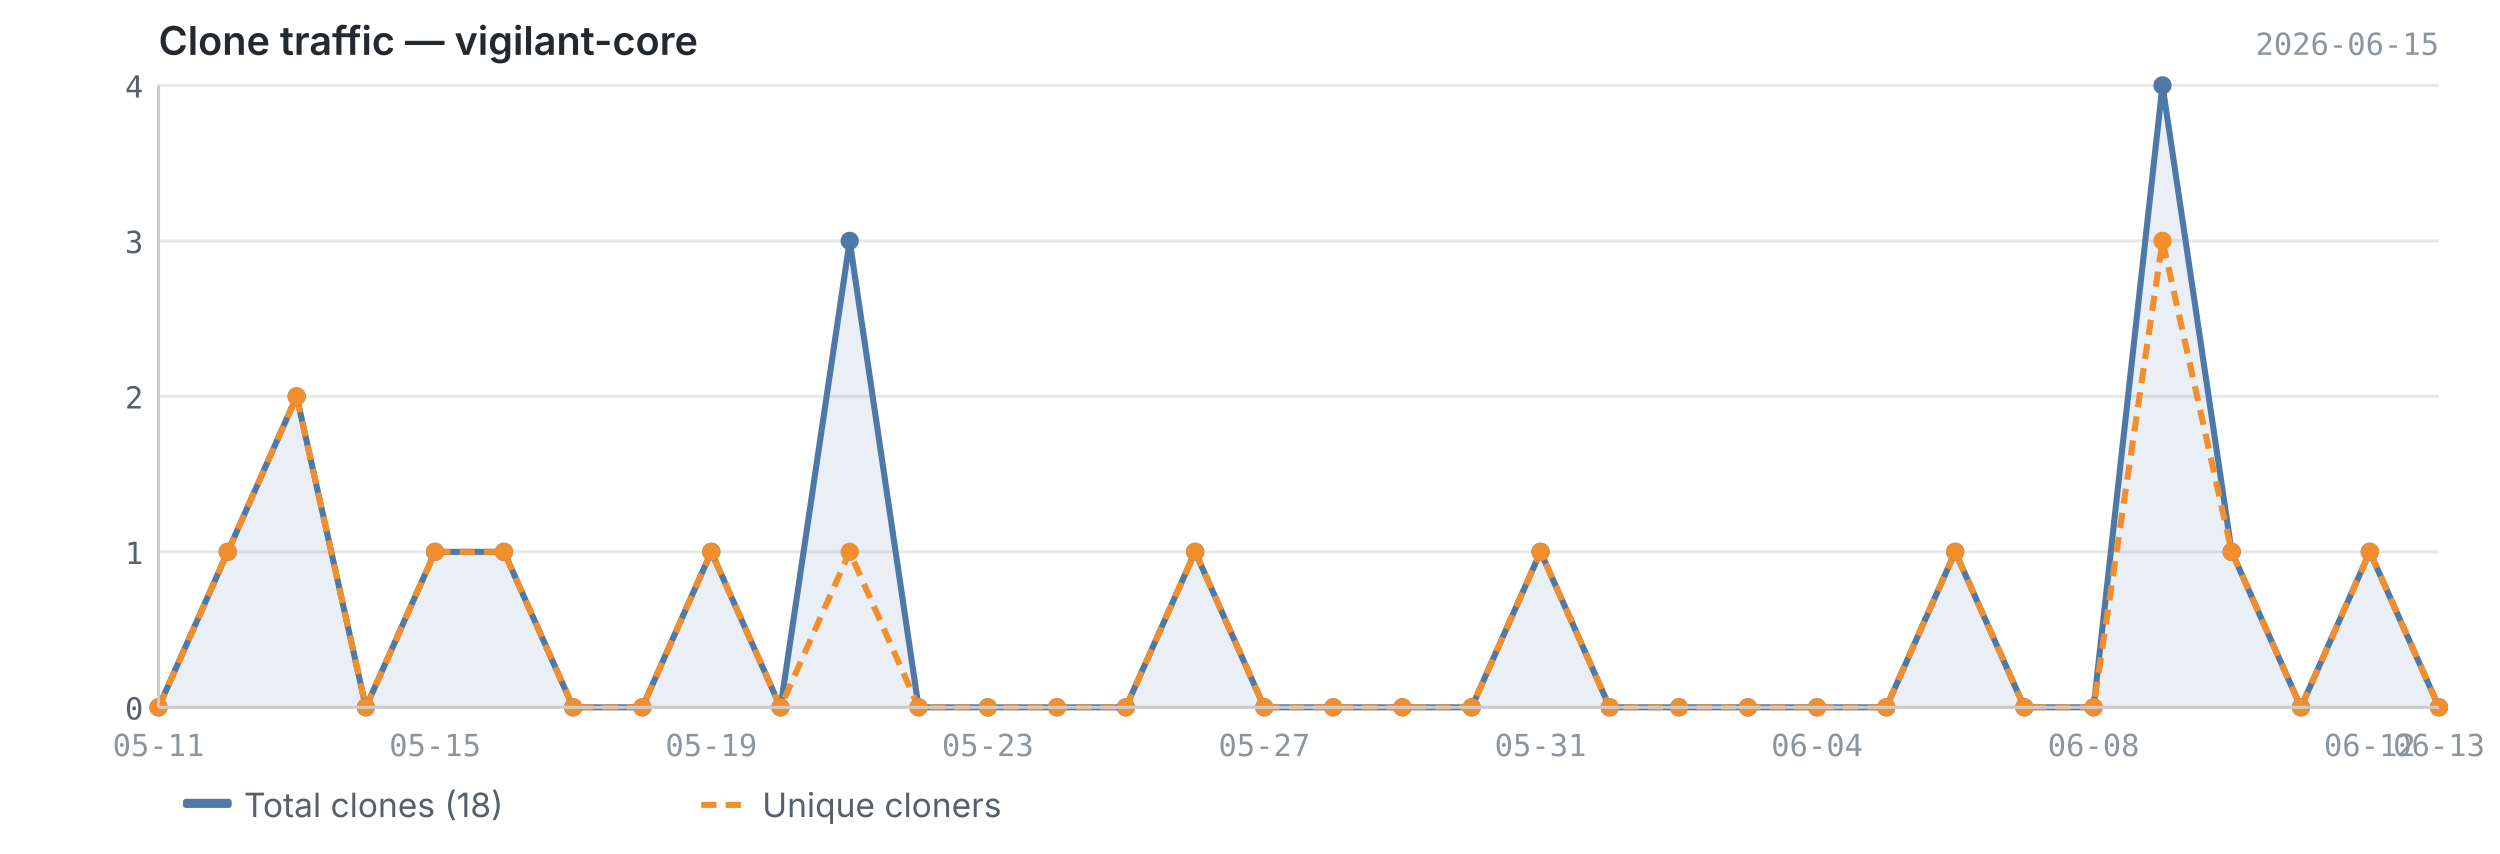
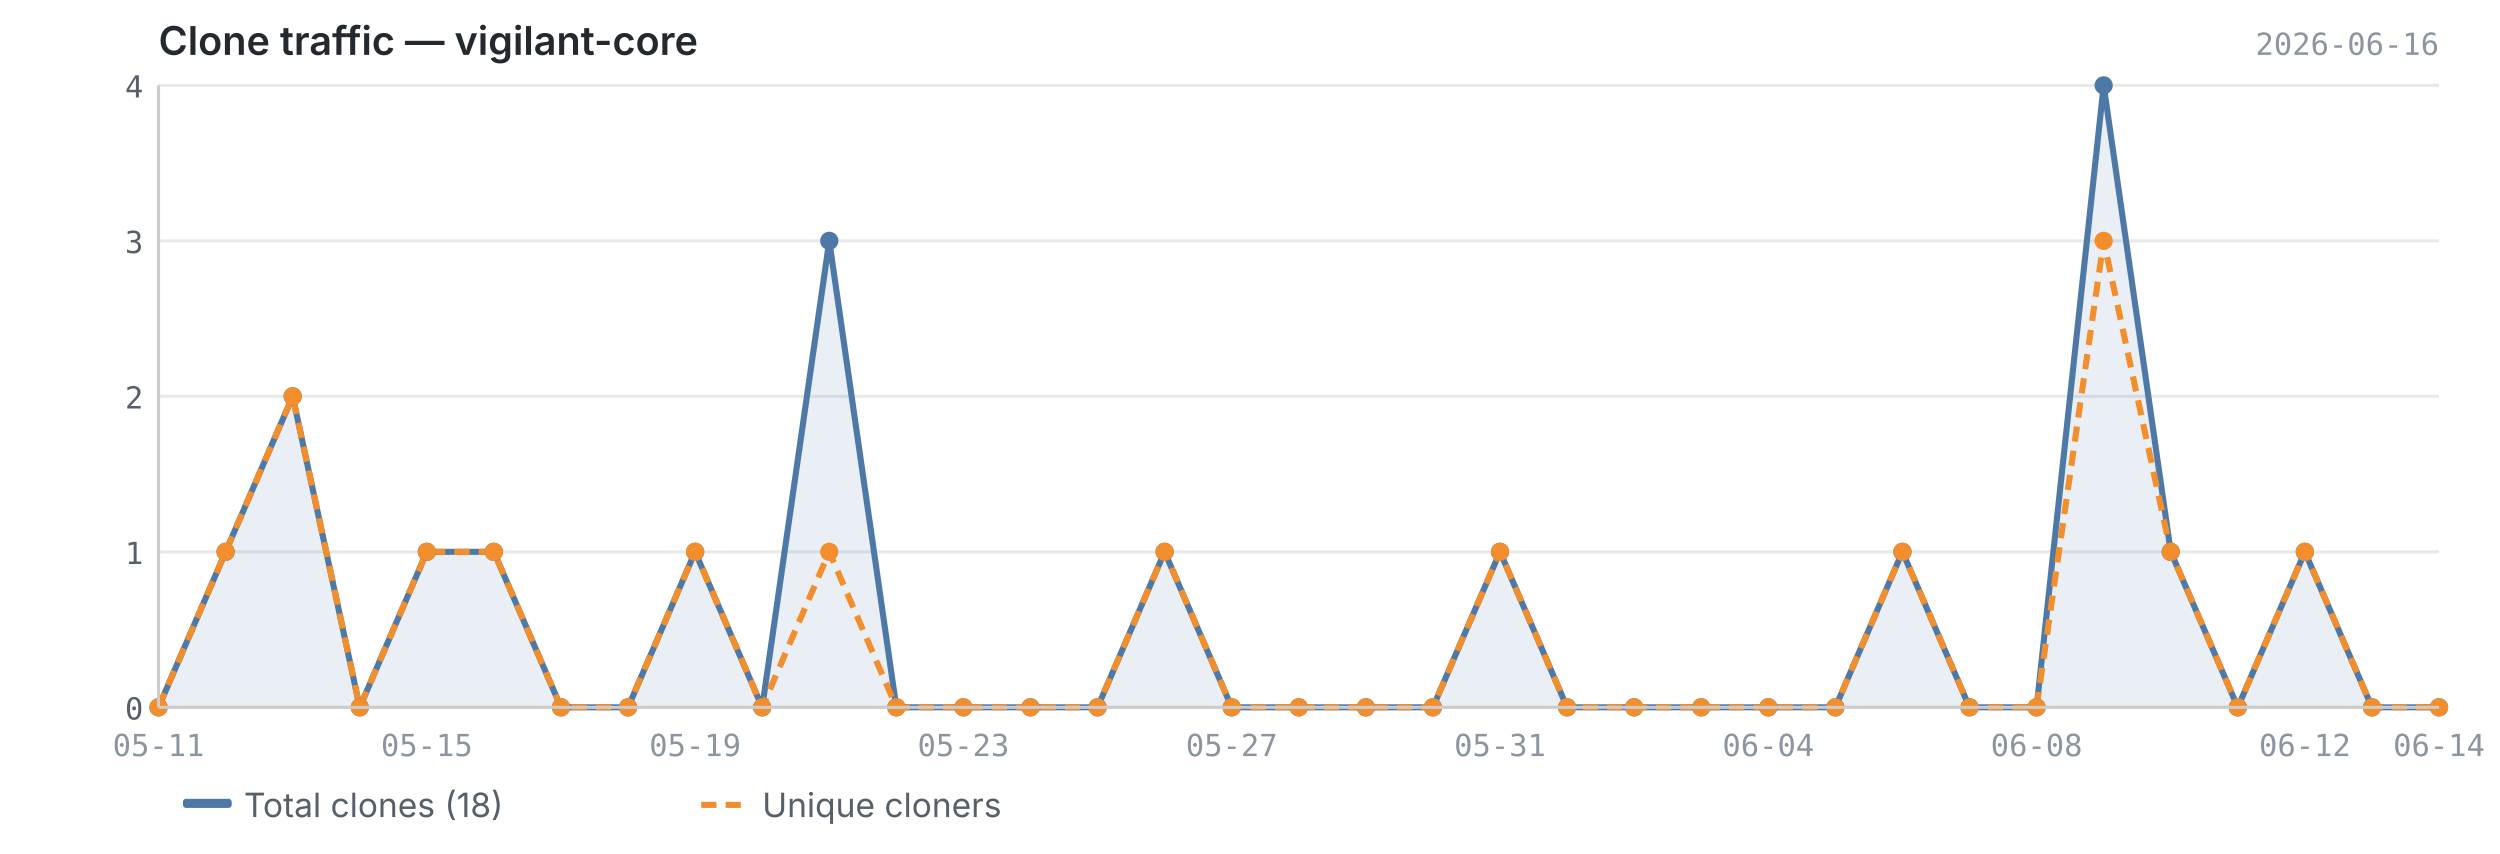
<svg xmlns="http://www.w3.org/2000/svg" viewBox="0 0 820 280" width="820" height="280">
  <text x="52" y="18" font-size="13" font-weight="600" fill="#24292f" font-family="-apple-system, BlinkMacSystemFont, 'Segoe UI', sans-serif">Clone traffic — vigilant-core</text>
-   <text x="800" y="18" font-size="10" fill="#8c959f" font-family="ui-monospace, SFMono-Regular, 'SF Mono', Menlo, monospace" text-anchor="end">2026-06-15</text>
+   <text x="800" y="18" font-size="10" fill="#8c959f" font-family="ui-monospace, SFMono-Regular, 'SF Mono', Menlo, monospace" text-anchor="end">2026-06-16</text>
  <line x1="52" y1="232.0" x2="800" y2="232.0" stroke="#e8e8e8" stroke-width="1" />
  <line x1="52" y1="181.0" x2="800" y2="181.0" stroke="#e8e8e8" stroke-width="1" />
  <line x1="52" y1="130.0" x2="800" y2="130.0" stroke="#e8e8e8" stroke-width="1" />
  <line x1="52" y1="79.0" x2="800" y2="79.0" stroke="#e8e8e8" stroke-width="1" />
  <line x1="52" y1="28.0" x2="800" y2="28.0" stroke="#e8e8e8" stroke-width="1" />
-   <path d="M52.0,232.0 L52.0,232.0 L74.7,181.0 L97.3,130.0 L120.0,232.0 L142.7,181.0 L165.3,181.0 L188.0,232.0 L210.7,232.0 L233.3,181.0 L256.0,232.0 L278.7,79.0 L301.3,232.0 L324.0,232.0 L346.7,232.0 L369.3,232.0 L392.0,181.0 L414.7,232.0 L437.3,232.0 L460.0,232.0 L482.7,232.0 L505.3,181.0 L528.0,232.0 L550.7,232.0 L573.3,232.0 L596.0,232.0 L618.7,232.0 L641.3,181.0 L664.0,232.0 L686.7,232.0 L709.3,28.0 L732.0,181.0 L754.7,232.0 L777.3,181.0 L800.0,232.0 L800.0,232.0 L52.0,232.0Z" fill="#4e79a7" opacity="0.12" />
-   <polyline points="52.0,232.0 74.7,181.0 97.3,130.0 120.0,232.0 142.7,181.0 165.3,181.0 188.0,232.0 210.7,232.0 233.3,181.0 256.0,232.0 278.7,79.0 301.3,232.0 324.0,232.0 346.7,232.0 369.3,232.0 392.0,181.0 414.7,232.0 437.3,232.0 460.0,232.0 482.7,232.0 505.3,181.0 528.0,232.0 550.7,232.0 573.3,232.0 596.0,232.0 618.7,232.0 641.3,181.0 664.0,232.0 686.7,232.0 709.3,28.0 732.0,181.0 754.7,232.0 777.3,181.0 800.0,232.0" fill="none" stroke="#4e79a7" stroke-width="2" stroke-linejoin="round" />
-   <polyline points="52.0,232.0 74.7,181.0 97.3,130.0 120.0,232.0 142.7,181.0 165.3,181.0 188.0,232.0 210.7,232.0 233.3,181.0 256.0,232.0 278.7,181.0 301.3,232.0 324.0,232.0 346.7,232.0 369.3,232.0 392.0,181.0 414.7,232.0 437.3,232.0 460.0,232.0 482.7,232.0 505.3,181.0 528.0,232.0 550.7,232.0 573.3,232.0 596.0,232.0 618.7,232.0 641.3,181.0 664.0,232.0 686.7,232.0 709.3,79.0 732.0,181.0 754.7,232.0 777.3,181.0 800.0,232.0" fill="none" stroke="#f28e2b" stroke-width="2" stroke-linejoin="round" stroke-dasharray="5,3" />
+   <path d="M52.0,232.0 L52.0,232.0 L74.0,181.0 L96.0,130.0 L118.0,232.0 L140.0,181.0 L162.0,181.0 L184.0,232.0 L206.0,232.0 L228.0,181.0 L250.0,232.0 L272.0,79.0 L294.0,232.0 L316.0,232.0 L338.0,232.0 L360.0,232.0 L382.0,181.0 L404.0,232.0 L426.0,232.0 L448.0,232.0 L470.0,232.0 L492.0,181.0 L514.0,232.0 L536.0,232.0 L558.0,232.0 L580.0,232.0 L602.0,232.0 L624.0,181.0 L646.0,232.0 L668.0,232.0 L690.0,28.0 L712.0,181.0 L734.0,232.0 L756.0,181.0 L778.0,232.0 L800.0,232.0 L800.0,232.0 L52.0,232.0Z" fill="#4e79a7" opacity="0.12" />
+   <polyline points="52.0,232.0 74.0,181.0 96.0,130.0 118.0,232.0 140.0,181.0 162.0,181.0 184.0,232.0 206.0,232.0 228.0,181.0 250.0,232.0 272.0,79.0 294.0,232.0 316.0,232.0 338.0,232.0 360.0,232.0 382.0,181.0 404.0,232.0 426.0,232.0 448.0,232.0 470.0,232.0 492.0,181.0 514.0,232.0 536.0,232.0 558.0,232.0 580.0,232.0 602.0,232.0 624.0,181.0 646.0,232.0 668.0,232.0 690.0,28.0 712.0,181.0 734.0,232.0 756.0,181.0 778.0,232.0 800.0,232.0" fill="none" stroke="#4e79a7" stroke-width="2" stroke-linejoin="round" />
+   <polyline points="52.0,232.0 74.0,181.0 96.0,130.0 118.0,232.0 140.0,181.0 162.0,181.0 184.0,232.0 206.0,232.0 228.0,181.0 250.0,232.0 272.0,181.0 294.0,232.0 316.0,232.0 338.0,232.0 360.0,232.0 382.0,181.0 404.0,232.0 426.0,232.0 448.0,232.0 470.0,232.0 492.0,181.0 514.0,232.0 536.0,232.0 558.0,232.0 580.0,232.0 602.0,232.0 624.0,181.0 646.0,232.0 668.0,232.0 690.0,79.0 712.0,181.0 734.0,232.0 756.0,181.0 778.0,232.0 800.0,232.0" fill="none" stroke="#f28e2b" stroke-width="2" stroke-linejoin="round" stroke-dasharray="5,3" />
  <circle cx="52.0" cy="232.0" r="3" fill="#4e79a7" />
-   <circle cx="74.7" cy="181.0" r="3" fill="#4e79a7" />
-   <circle cx="97.3" cy="130.0" r="3" fill="#4e79a7" />
-   <circle cx="120.0" cy="232.0" r="3" fill="#4e79a7" />
-   <circle cx="142.7" cy="181.0" r="3" fill="#4e79a7" />
-   <circle cx="165.3" cy="181.0" r="3" fill="#4e79a7" />
-   <circle cx="188.0" cy="232.0" r="3" fill="#4e79a7" />
-   <circle cx="210.7" cy="232.0" r="3" fill="#4e79a7" />
-   <circle cx="233.3" cy="181.0" r="3" fill="#4e79a7" />
-   <circle cx="256.0" cy="232.0" r="3" fill="#4e79a7" />
-   <circle cx="278.7" cy="79.0" r="3" fill="#4e79a7" />
-   <circle cx="301.3" cy="232.0" r="3" fill="#4e79a7" />
-   <circle cx="324.0" cy="232.0" r="3" fill="#4e79a7" />
-   <circle cx="346.7" cy="232.0" r="3" fill="#4e79a7" />
-   <circle cx="369.3" cy="232.0" r="3" fill="#4e79a7" />
-   <circle cx="392.0" cy="181.0" r="3" fill="#4e79a7" />
-   <circle cx="414.7" cy="232.0" r="3" fill="#4e79a7" />
-   <circle cx="437.3" cy="232.0" r="3" fill="#4e79a7" />
-   <circle cx="460.0" cy="232.0" r="3" fill="#4e79a7" />
-   <circle cx="482.7" cy="232.0" r="3" fill="#4e79a7" />
-   <circle cx="505.3" cy="181.0" r="3" fill="#4e79a7" />
-   <circle cx="528.0" cy="232.0" r="3" fill="#4e79a7" />
-   <circle cx="550.7" cy="232.0" r="3" fill="#4e79a7" />
-   <circle cx="573.3" cy="232.0" r="3" fill="#4e79a7" />
-   <circle cx="596.0" cy="232.0" r="3" fill="#4e79a7" />
-   <circle cx="618.7" cy="232.0" r="3" fill="#4e79a7" />
-   <circle cx="641.3" cy="181.0" r="3" fill="#4e79a7" />
-   <circle cx="664.0" cy="232.0" r="3" fill="#4e79a7" />
-   <circle cx="686.7" cy="232.0" r="3" fill="#4e79a7" />
-   <circle cx="709.3" cy="28.0" r="3" fill="#4e79a7" />
-   <circle cx="732.0" cy="181.0" r="3" fill="#4e79a7" />
-   <circle cx="754.7" cy="232.0" r="3" fill="#4e79a7" />
-   <circle cx="777.3" cy="181.0" r="3" fill="#4e79a7" />
+   <circle cx="74.0" cy="181.0" r="3" fill="#4e79a7" />
+   <circle cx="96.0" cy="130.0" r="3" fill="#4e79a7" />
+   <circle cx="118.0" cy="232.0" r="3" fill="#4e79a7" />
+   <circle cx="140.0" cy="181.0" r="3" fill="#4e79a7" />
+   <circle cx="162.0" cy="181.0" r="3" fill="#4e79a7" />
+   <circle cx="184.0" cy="232.0" r="3" fill="#4e79a7" />
+   <circle cx="206.0" cy="232.0" r="3" fill="#4e79a7" />
+   <circle cx="228.0" cy="181.0" r="3" fill="#4e79a7" />
+   <circle cx="250.0" cy="232.0" r="3" fill="#4e79a7" />
+   <circle cx="272.0" cy="79.0" r="3" fill="#4e79a7" />
+   <circle cx="294.0" cy="232.0" r="3" fill="#4e79a7" />
+   <circle cx="316.0" cy="232.0" r="3" fill="#4e79a7" />
+   <circle cx="338.0" cy="232.0" r="3" fill="#4e79a7" />
+   <circle cx="360.0" cy="232.0" r="3" fill="#4e79a7" />
+   <circle cx="382.0" cy="181.0" r="3" fill="#4e79a7" />
+   <circle cx="404.0" cy="232.0" r="3" fill="#4e79a7" />
+   <circle cx="426.0" cy="232.0" r="3" fill="#4e79a7" />
+   <circle cx="448.0" cy="232.0" r="3" fill="#4e79a7" />
+   <circle cx="470.0" cy="232.0" r="3" fill="#4e79a7" />
+   <circle cx="492.0" cy="181.0" r="3" fill="#4e79a7" />
+   <circle cx="514.0" cy="232.0" r="3" fill="#4e79a7" />
+   <circle cx="536.0" cy="232.0" r="3" fill="#4e79a7" />
+   <circle cx="558.0" cy="232.0" r="3" fill="#4e79a7" />
+   <circle cx="580.0" cy="232.0" r="3" fill="#4e79a7" />
+   <circle cx="602.0" cy="232.0" r="3" fill="#4e79a7" />
+   <circle cx="624.0" cy="181.0" r="3" fill="#4e79a7" />
+   <circle cx="646.0" cy="232.0" r="3" fill="#4e79a7" />
+   <circle cx="668.0" cy="232.0" r="3" fill="#4e79a7" />
+   <circle cx="690.0" cy="28.0" r="3" fill="#4e79a7" />
+   <circle cx="712.0" cy="181.0" r="3" fill="#4e79a7" />
+   <circle cx="734.0" cy="232.0" r="3" fill="#4e79a7" />
+   <circle cx="756.0" cy="181.0" r="3" fill="#4e79a7" />
+   <circle cx="778.0" cy="232.0" r="3" fill="#4e79a7" />
  <circle cx="800.0" cy="232.0" r="3" fill="#4e79a7" />
  <circle cx="52.0" cy="232.0" r="3" fill="#f28e2b" />
-   <circle cx="74.7" cy="181.0" r="3" fill="#f28e2b" />
-   <circle cx="97.3" cy="130.0" r="3" fill="#f28e2b" />
-   <circle cx="120.0" cy="232.0" r="3" fill="#f28e2b" />
-   <circle cx="142.7" cy="181.0" r="3" fill="#f28e2b" />
-   <circle cx="165.3" cy="181.0" r="3" fill="#f28e2b" />
-   <circle cx="188.0" cy="232.0" r="3" fill="#f28e2b" />
-   <circle cx="210.7" cy="232.0" r="3" fill="#f28e2b" />
-   <circle cx="233.3" cy="181.0" r="3" fill="#f28e2b" />
-   <circle cx="256.0" cy="232.0" r="3" fill="#f28e2b" />
-   <circle cx="278.7" cy="181.0" r="3" fill="#f28e2b" />
-   <circle cx="301.3" cy="232.0" r="3" fill="#f28e2b" />
-   <circle cx="324.0" cy="232.0" r="3" fill="#f28e2b" />
-   <circle cx="346.7" cy="232.0" r="3" fill="#f28e2b" />
-   <circle cx="369.3" cy="232.0" r="3" fill="#f28e2b" />
-   <circle cx="392.0" cy="181.0" r="3" fill="#f28e2b" />
-   <circle cx="414.7" cy="232.0" r="3" fill="#f28e2b" />
-   <circle cx="437.3" cy="232.0" r="3" fill="#f28e2b" />
-   <circle cx="460.0" cy="232.0" r="3" fill="#f28e2b" />
-   <circle cx="482.7" cy="232.0" r="3" fill="#f28e2b" />
-   <circle cx="505.3" cy="181.0" r="3" fill="#f28e2b" />
-   <circle cx="528.0" cy="232.0" r="3" fill="#f28e2b" />
-   <circle cx="550.7" cy="232.0" r="3" fill="#f28e2b" />
-   <circle cx="573.3" cy="232.0" r="3" fill="#f28e2b" />
-   <circle cx="596.0" cy="232.0" r="3" fill="#f28e2b" />
-   <circle cx="618.7" cy="232.0" r="3" fill="#f28e2b" />
-   <circle cx="641.3" cy="181.0" r="3" fill="#f28e2b" />
-   <circle cx="664.0" cy="232.0" r="3" fill="#f28e2b" />
-   <circle cx="686.7" cy="232.0" r="3" fill="#f28e2b" />
-   <circle cx="709.3" cy="79.0" r="3" fill="#f28e2b" />
-   <circle cx="732.0" cy="181.0" r="3" fill="#f28e2b" />
-   <circle cx="754.7" cy="232.0" r="3" fill="#f28e2b" />
-   <circle cx="777.3" cy="181.0" r="3" fill="#f28e2b" />
+   <circle cx="74.0" cy="181.0" r="3" fill="#f28e2b" />
+   <circle cx="96.0" cy="130.0" r="3" fill="#f28e2b" />
+   <circle cx="118.0" cy="232.0" r="3" fill="#f28e2b" />
+   <circle cx="140.0" cy="181.0" r="3" fill="#f28e2b" />
+   <circle cx="162.0" cy="181.0" r="3" fill="#f28e2b" />
+   <circle cx="184.0" cy="232.0" r="3" fill="#f28e2b" />
+   <circle cx="206.0" cy="232.0" r="3" fill="#f28e2b" />
+   <circle cx="228.0" cy="181.0" r="3" fill="#f28e2b" />
+   <circle cx="250.0" cy="232.0" r="3" fill="#f28e2b" />
+   <circle cx="272.0" cy="181.0" r="3" fill="#f28e2b" />
+   <circle cx="294.0" cy="232.0" r="3" fill="#f28e2b" />
+   <circle cx="316.0" cy="232.0" r="3" fill="#f28e2b" />
+   <circle cx="338.0" cy="232.0" r="3" fill="#f28e2b" />
+   <circle cx="360.0" cy="232.0" r="3" fill="#f28e2b" />
+   <circle cx="382.0" cy="181.0" r="3" fill="#f28e2b" />
+   <circle cx="404.0" cy="232.0" r="3" fill="#f28e2b" />
+   <circle cx="426.0" cy="232.0" r="3" fill="#f28e2b" />
+   <circle cx="448.0" cy="232.0" r="3" fill="#f28e2b" />
+   <circle cx="470.0" cy="232.0" r="3" fill="#f28e2b" />
+   <circle cx="492.0" cy="181.0" r="3" fill="#f28e2b" />
+   <circle cx="514.0" cy="232.0" r="3" fill="#f28e2b" />
+   <circle cx="536.0" cy="232.0" r="3" fill="#f28e2b" />
+   <circle cx="558.0" cy="232.0" r="3" fill="#f28e2b" />
+   <circle cx="580.0" cy="232.0" r="3" fill="#f28e2b" />
+   <circle cx="602.0" cy="232.0" r="3" fill="#f28e2b" />
+   <circle cx="624.0" cy="181.0" r="3" fill="#f28e2b" />
+   <circle cx="646.0" cy="232.0" r="3" fill="#f28e2b" />
+   <circle cx="668.0" cy="232.0" r="3" fill="#f28e2b" />
+   <circle cx="690.0" cy="79.0" r="3" fill="#f28e2b" />
+   <circle cx="712.0" cy="181.0" r="3" fill="#f28e2b" />
+   <circle cx="734.0" cy="232.0" r="3" fill="#f28e2b" />
+   <circle cx="756.0" cy="181.0" r="3" fill="#f28e2b" />
+   <circle cx="778.0" cy="232.0" r="3" fill="#f28e2b" />
  <circle cx="800.0" cy="232.0" r="3" fill="#f28e2b" />
  <line x1="52" y1="28" x2="52" y2="232" stroke="#cccccc" stroke-width="1" />
  <line x1="52" y1="232" x2="800" y2="232" stroke="#cccccc" stroke-width="1" />
  <text x="47" y="236.0" text-anchor="end" font-size="10" fill="#57606a" font-family="ui-monospace, SFMono-Regular, 'SF Mono', Menlo, monospace">0</text>
  <text x="47" y="185.0" text-anchor="end" font-size="10" fill="#57606a" font-family="ui-monospace, SFMono-Regular, 'SF Mono', Menlo, monospace">1</text>
  <text x="47" y="134.0" text-anchor="end" font-size="10" fill="#57606a" font-family="ui-monospace, SFMono-Regular, 'SF Mono', Menlo, monospace">2</text>
  <text x="47" y="83.0" text-anchor="end" font-size="10" fill="#57606a" font-family="ui-monospace, SFMono-Regular, 'SF Mono', Menlo, monospace">3</text>
  <text x="47" y="32.0" text-anchor="end" font-size="10" fill="#57606a" font-family="ui-monospace, SFMono-Regular, 'SF Mono', Menlo, monospace">4</text>
  <text x="52.0" y="248" text-anchor="middle" font-size="10" fill="#8c959f" font-family="ui-monospace, SFMono-Regular, 'SF Mono', Menlo, monospace">05-11</text>
-   <text x="777.3" y="248" text-anchor="middle" font-size="10" fill="#8c959f" font-family="ui-monospace, SFMono-Regular, 'SF Mono', Menlo, monospace">06-12</text>
-   <text x="800.0" y="248" text-anchor="middle" font-size="10" fill="#8c959f" font-family="ui-monospace, SFMono-Regular, 'SF Mono', Menlo, monospace">06-13</text>
-   <text x="142.7" y="248" text-anchor="middle" font-size="10" fill="#8c959f" font-family="ui-monospace, SFMono-Regular, 'SF Mono', Menlo, monospace">05-15</text>
-   <text x="233.3" y="248" text-anchor="middle" font-size="10" fill="#8c959f" font-family="ui-monospace, SFMono-Regular, 'SF Mono', Menlo, monospace">05-19</text>
-   <text x="324.0" y="248" text-anchor="middle" font-size="10" fill="#8c959f" font-family="ui-monospace, SFMono-Regular, 'SF Mono', Menlo, monospace">05-23</text>
-   <text x="414.7" y="248" text-anchor="middle" font-size="10" fill="#8c959f" font-family="ui-monospace, SFMono-Regular, 'SF Mono', Menlo, monospace">05-27</text>
-   <text x="505.3" y="248" text-anchor="middle" font-size="10" fill="#8c959f" font-family="ui-monospace, SFMono-Regular, 'SF Mono', Menlo, monospace">05-31</text>
-   <text x="596.0" y="248" text-anchor="middle" font-size="10" fill="#8c959f" font-family="ui-monospace, SFMono-Regular, 'SF Mono', Menlo, monospace">06-04</text>
-   <text x="686.7" y="248" text-anchor="middle" font-size="10" fill="#8c959f" font-family="ui-monospace, SFMono-Regular, 'SF Mono', Menlo, monospace">06-08</text>
+   <text x="756.0" y="248" text-anchor="middle" font-size="10" fill="#8c959f" font-family="ui-monospace, SFMono-Regular, 'SF Mono', Menlo, monospace">06-12</text>
+   <text x="800.0" y="248" text-anchor="middle" font-size="10" fill="#8c959f" font-family="ui-monospace, SFMono-Regular, 'SF Mono', Menlo, monospace">06-14</text>
+   <text x="140.0" y="248" text-anchor="middle" font-size="10" fill="#8c959f" font-family="ui-monospace, SFMono-Regular, 'SF Mono', Menlo, monospace">05-15</text>
+   <text x="228.0" y="248" text-anchor="middle" font-size="10" fill="#8c959f" font-family="ui-monospace, SFMono-Regular, 'SF Mono', Menlo, monospace">05-19</text>
+   <text x="316.0" y="248" text-anchor="middle" font-size="10" fill="#8c959f" font-family="ui-monospace, SFMono-Regular, 'SF Mono', Menlo, monospace">05-23</text>
+   <text x="404.0" y="248" text-anchor="middle" font-size="10" fill="#8c959f" font-family="ui-monospace, SFMono-Regular, 'SF Mono', Menlo, monospace">05-27</text>
+   <text x="492.0" y="248" text-anchor="middle" font-size="10" fill="#8c959f" font-family="ui-monospace, SFMono-Regular, 'SF Mono', Menlo, monospace">05-31</text>
+   <text x="580.0" y="248" text-anchor="middle" font-size="10" fill="#8c959f" font-family="ui-monospace, SFMono-Regular, 'SF Mono', Menlo, monospace">06-04</text>
+   <text x="668.0" y="248" text-anchor="middle" font-size="10" fill="#8c959f" font-family="ui-monospace, SFMono-Regular, 'SF Mono', Menlo, monospace">06-08</text>
  <rect x="60" y="262" width="16" height="3" fill="#4e79a7" rx="1" />
  <text x="80" y="268" font-size="11" fill="#57606a" font-family="-apple-system, BlinkMacSystemFont, 'Segoe UI', sans-serif">Total clones (18)</text>
  <line x1="230" y1="264" x2="246" y2="264" stroke="#f28e2b" stroke-width="2" stroke-dasharray="5,3" />
  <text x="250" y="268" font-size="11" fill="#57606a" font-family="-apple-system, BlinkMacSystemFont, 'Segoe UI', sans-serif">Unique cloners</text>
</svg>
